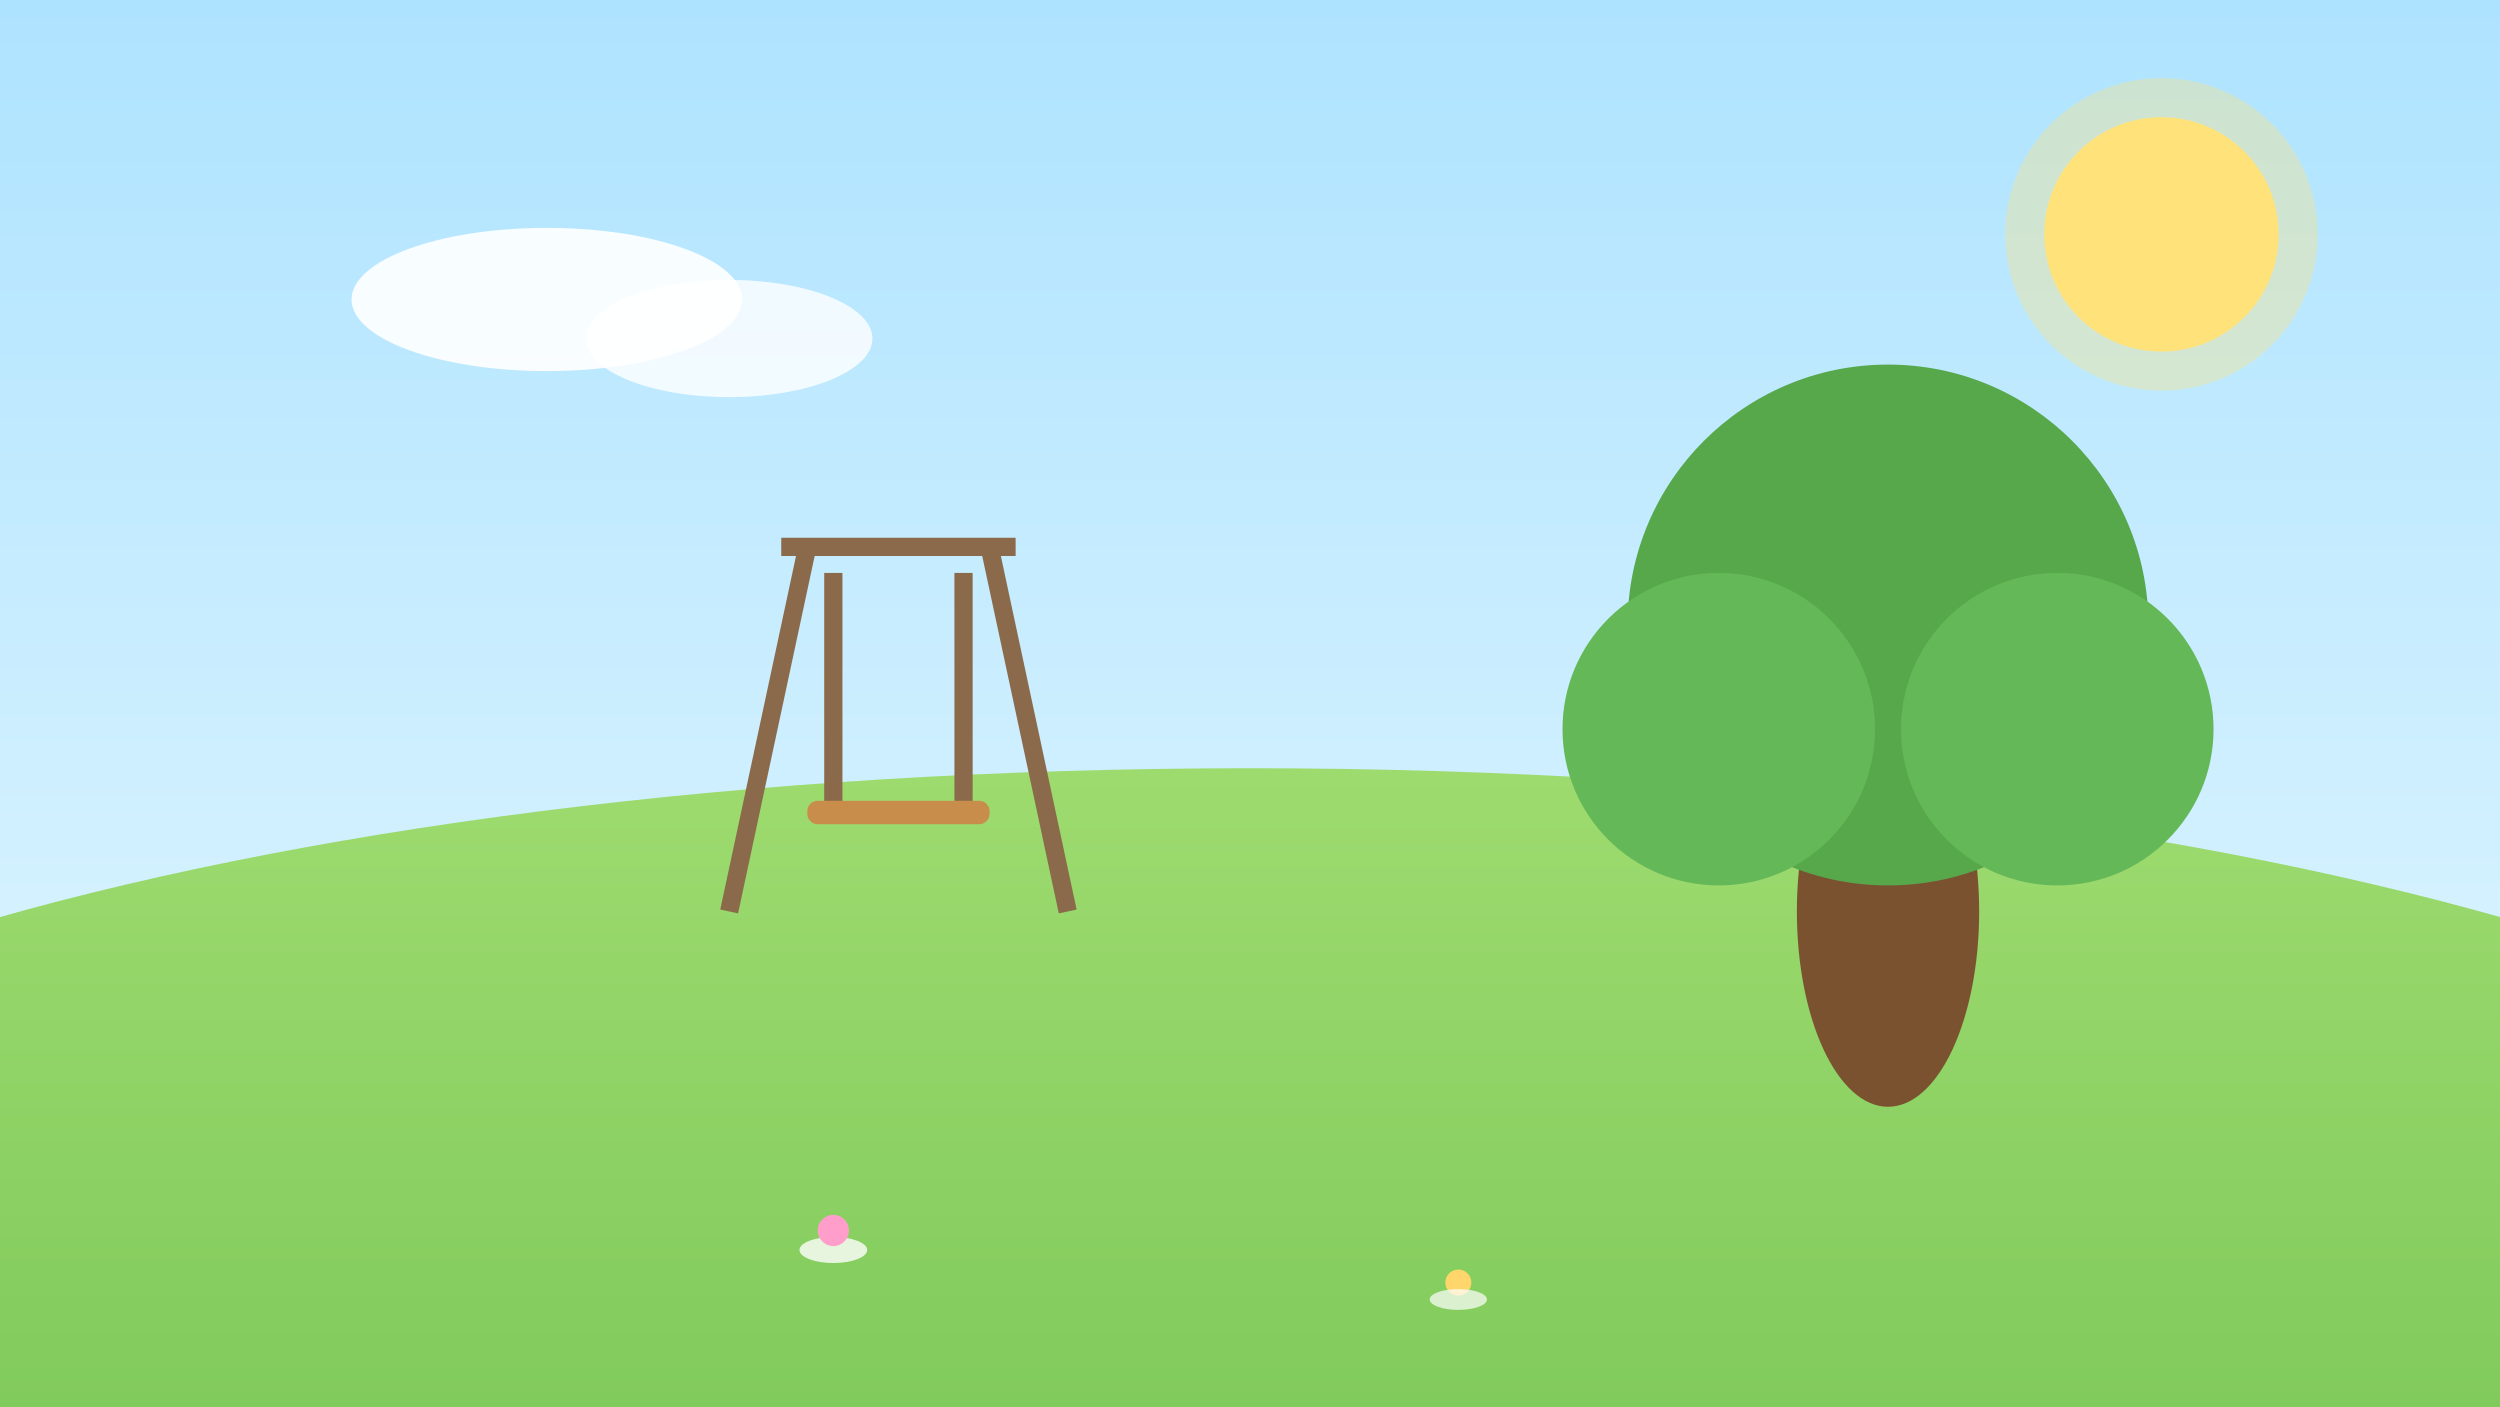
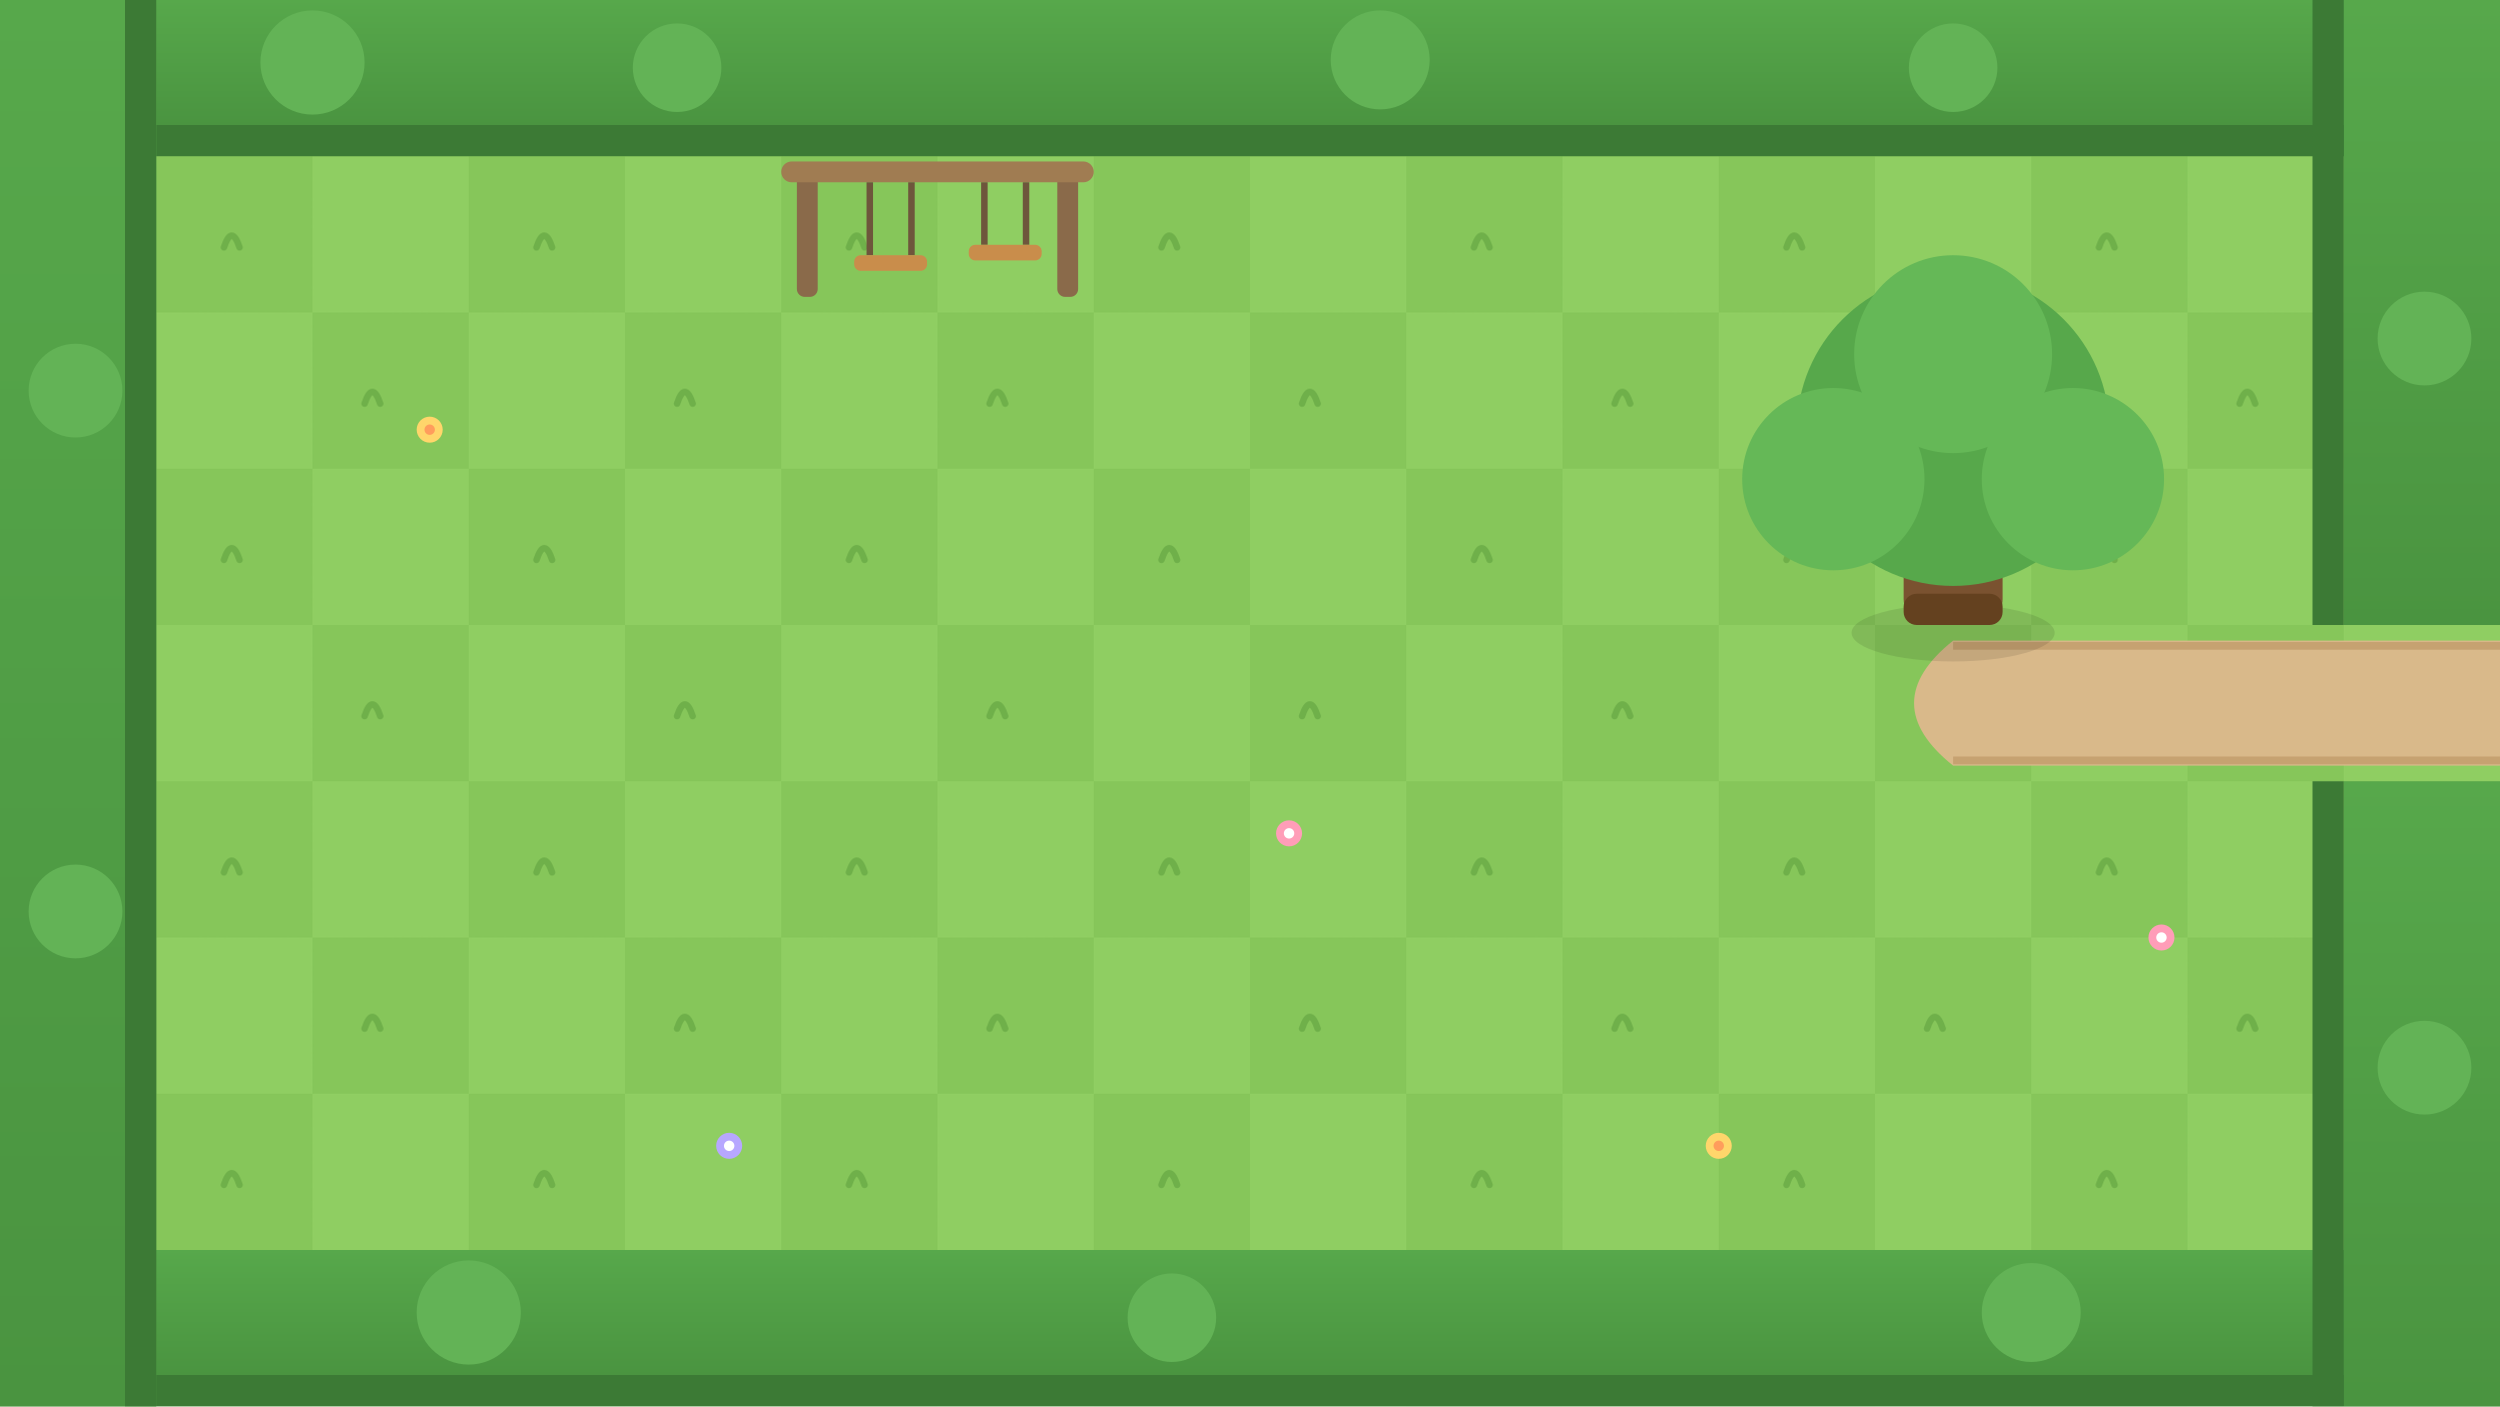
<svg xmlns="http://www.w3.org/2000/svg" viewBox="0 0 1920 1080" width="1920" height="1080">
  <defs>
-     <linearGradient id="sky" x1="0" y1="0" x2="0" y2="1">
-       <stop offset="0" stop-color="#aee3ff" />
-       <stop offset="1" stop-color="#e8f9ff" />
-     </linearGradient>
-     <linearGradient id="grass" x1="0" y1="0" x2="0" y2="1">
-       <stop offset="0" stop-color="#9edb6f" />
-       <stop offset="1" stop-color="#6cbf4e" />
+     <pattern id="grass" width="240" height="240" patternUnits="userSpaceOnUse">
+       <rect width="240" height="240" fill="#8fce62" />
+       <rect width="120" height="120" fill="#86c65a" />
+       <rect x="120" y="120" width="120" height="120" fill="#86c65a" />
+       <path d="M 40 70 q 6 -18 12 0 M 172 190 q 6 -18 12 0" stroke="#6fb04a" stroke-width="5" fill="none" stroke-linecap="round" />
+     </pattern>
+     <linearGradient id="hedgeTop" x1="0" y1="0" x2="0" y2="1">
+       <stop offset="0" stop-color="#57a84b" />
+       <stop offset="1" stop-color="#4a9440" />
    </linearGradient>
  </defs>
-   <rect width="1920" height="1080" fill="url(#sky)" />
-   <circle cx="1660" cy="180" r="90" fill="#ffe27a" />
-   <circle cx="1660" cy="180" r="120" fill="#ffe27a" opacity="0.35" />
-   <ellipse cx="420" cy="230" rx="150" ry="55" fill="#ffffff" opacity="0.9" />
-   <ellipse cx="560" cy="260" rx="110" ry="45" fill="#ffffff" opacity="0.8" />
-   <ellipse cx="960" cy="1010" rx="1400" ry="420" fill="url(#grass)" />
-   <ellipse cx="1450" cy="700" rx="70" ry="150" fill="#7a5230" />
-   <circle cx="1450" cy="480" r="200" fill="#57a84b" />
-   <circle cx="1320" cy="560" r="120" fill="#65b857" />
-   <circle cx="1580" cy="560" r="120" fill="#65b857" />
-   <g stroke="#8a6a4a" stroke-width="14">
-     <line x1="620" y1="420" x2="560" y2="700" />
-     <line x1="760" y1="420" x2="820" y2="700" />
-     <line x1="600" y1="420" x2="780" y2="420" />
-     <line x1="640" y1="440" x2="640" y2="620" />
-     <line x1="740" y1="440" x2="740" y2="620" />
+   <rect width="1920" height="1080" fill="url(#grass)" />
+   <path d="M 1500 492 L 1920 492 L 1920 588 L 1500 588 Q 1440 540 1500 492 Z" fill="#d9b98a" />
+   <line x1="1500" y1="496" x2="1920" y2="496" stroke="#c6a271" stroke-width="6" />
+   <line x1="1500" y1="584" x2="1920" y2="584" stroke="#c6a271" stroke-width="6" />
+   <g>
+     <rect x="0" y="0" width="1920" height="96" fill="url(#hedgeTop)" />
+     <rect x="0" y="96" width="1920" height="24" fill="#3c7a35" />
+     <rect x="0" y="960" width="1920" height="96" fill="url(#hedgeTop)" />
+     <rect x="0" y="1056" width="1920" height="24" fill="#3c7a35" />
+     <rect x="0" y="0" width="120" height="1080" fill="url(#hedgeTop)" />
+     <rect x="96" y="0" width="24" height="1080" fill="#3c7a35" />
+     <rect x="1800" y="0" width="120" height="480" fill="url(#hedgeTop)" />
+     <rect x="1776" y="0" width="24" height="480" fill="#3c7a35" />
+     <rect x="1800" y="600" width="120" height="480" fill="url(#hedgeTop)" />
+     <rect x="1776" y="600" width="24" height="480" fill="#3c7a35" />
+     <g fill="#63b356">
+       <circle cx="240" cy="48" r="40" />
+       <circle cx="520" cy="52" r="34" />
+       <circle cx="1060" cy="46" r="38" />
+       <circle cx="1500" cy="52" r="34" />
+       <circle cx="360" cy="1008" r="40" />
+       <circle cx="900" cy="1012" r="34" />
+       <circle cx="1560" cy="1008" r="38" />
+       <circle cx="58" cy="300" r="36" />
+       <circle cx="58" cy="700" r="36" />
+       <circle cx="1862" cy="260" r="36" />
+       <circle cx="1862" cy="820" r="36" />
+     </g>
  </g>
-   <rect x="620" y="615" width="140" height="18" rx="8" fill="#c98d4b" />
-   <ellipse cx="640" cy="960" rx="26" ry="10" fill="#fff" opacity="0.8" />
-   <circle cx="640" cy="945" r="12" fill="#ff9ecb" />
-   <circle cx="1120" cy="985" r="10" fill="#ffd66b" />
-   <ellipse cx="1120" cy="998" rx="22" ry="8" fill="#fff" opacity="0.7" />
+   <g>
+     <rect x="612" y="132" width="16" height="96" rx="6" fill="#8a6a4a" />
+     <rect x="812" y="132" width="16" height="96" rx="6" fill="#8a6a4a" />
+     <rect x="600" y="124" width="240" height="16" rx="8" fill="#a07c52" />
+     <line x1="668" y1="140" x2="668" y2="196" stroke="#6e563c" stroke-width="5" />
+     <line x1="700" y1="140" x2="700" y2="196" stroke="#6e563c" stroke-width="5" />
+     <rect x="656" y="196" width="56" height="12" rx="5" fill="#c98d4b" />
+     <line x1="756" y1="140" x2="756" y2="188" stroke="#6e563c" stroke-width="5" />
+     <line x1="788" y1="140" x2="788" y2="188" stroke="#6e563c" stroke-width="5" />
+     <rect x="744" y="188" width="56" height="12" rx="5" fill="#c98d4b" />
+   </g>
+   <g>
+     <ellipse cx="1500" cy="486" rx="78" ry="22" fill="#000" opacity="0.10" />
+     <rect x="1462" y="380" width="76" height="100" rx="20" fill="#7a5230" />
+     <rect x="1462" y="456" width="76" height="24" rx="10" fill="#64411f" />
+     <circle cx="1500" cy="330" r="120" fill="#57a84b" />
+     <circle cx="1408" cy="368" r="70" fill="#65b857" />
+     <circle cx="1592" cy="368" r="70" fill="#65b857" />
+     <circle cx="1500" cy="272" r="76" fill="#65b857" />
+   </g>
+   <g>
+     <circle cx="330" cy="330" r="10" fill="#ffd66b" />
+     <circle cx="330" cy="330" r="4" fill="#ff9d5c" />
+     <circle cx="990" cy="640" r="10" fill="#ff9db8" />
+     <circle cx="990" cy="640" r="4" fill="#fff" />
+     <circle cx="1320" cy="880" r="10" fill="#ffd66b" />
+     <circle cx="1320" cy="880" r="4" fill="#ff9d5c" />
+     <circle cx="560" cy="880" r="10" fill="#b7a7ff" />
+     <circle cx="560" cy="880" r="4" fill="#fff" />
+     <circle cx="1660" cy="720" r="10" fill="#ff9db8" />
+     <circle cx="1660" cy="720" r="4" fill="#fff" />
+   </g>
</svg>
